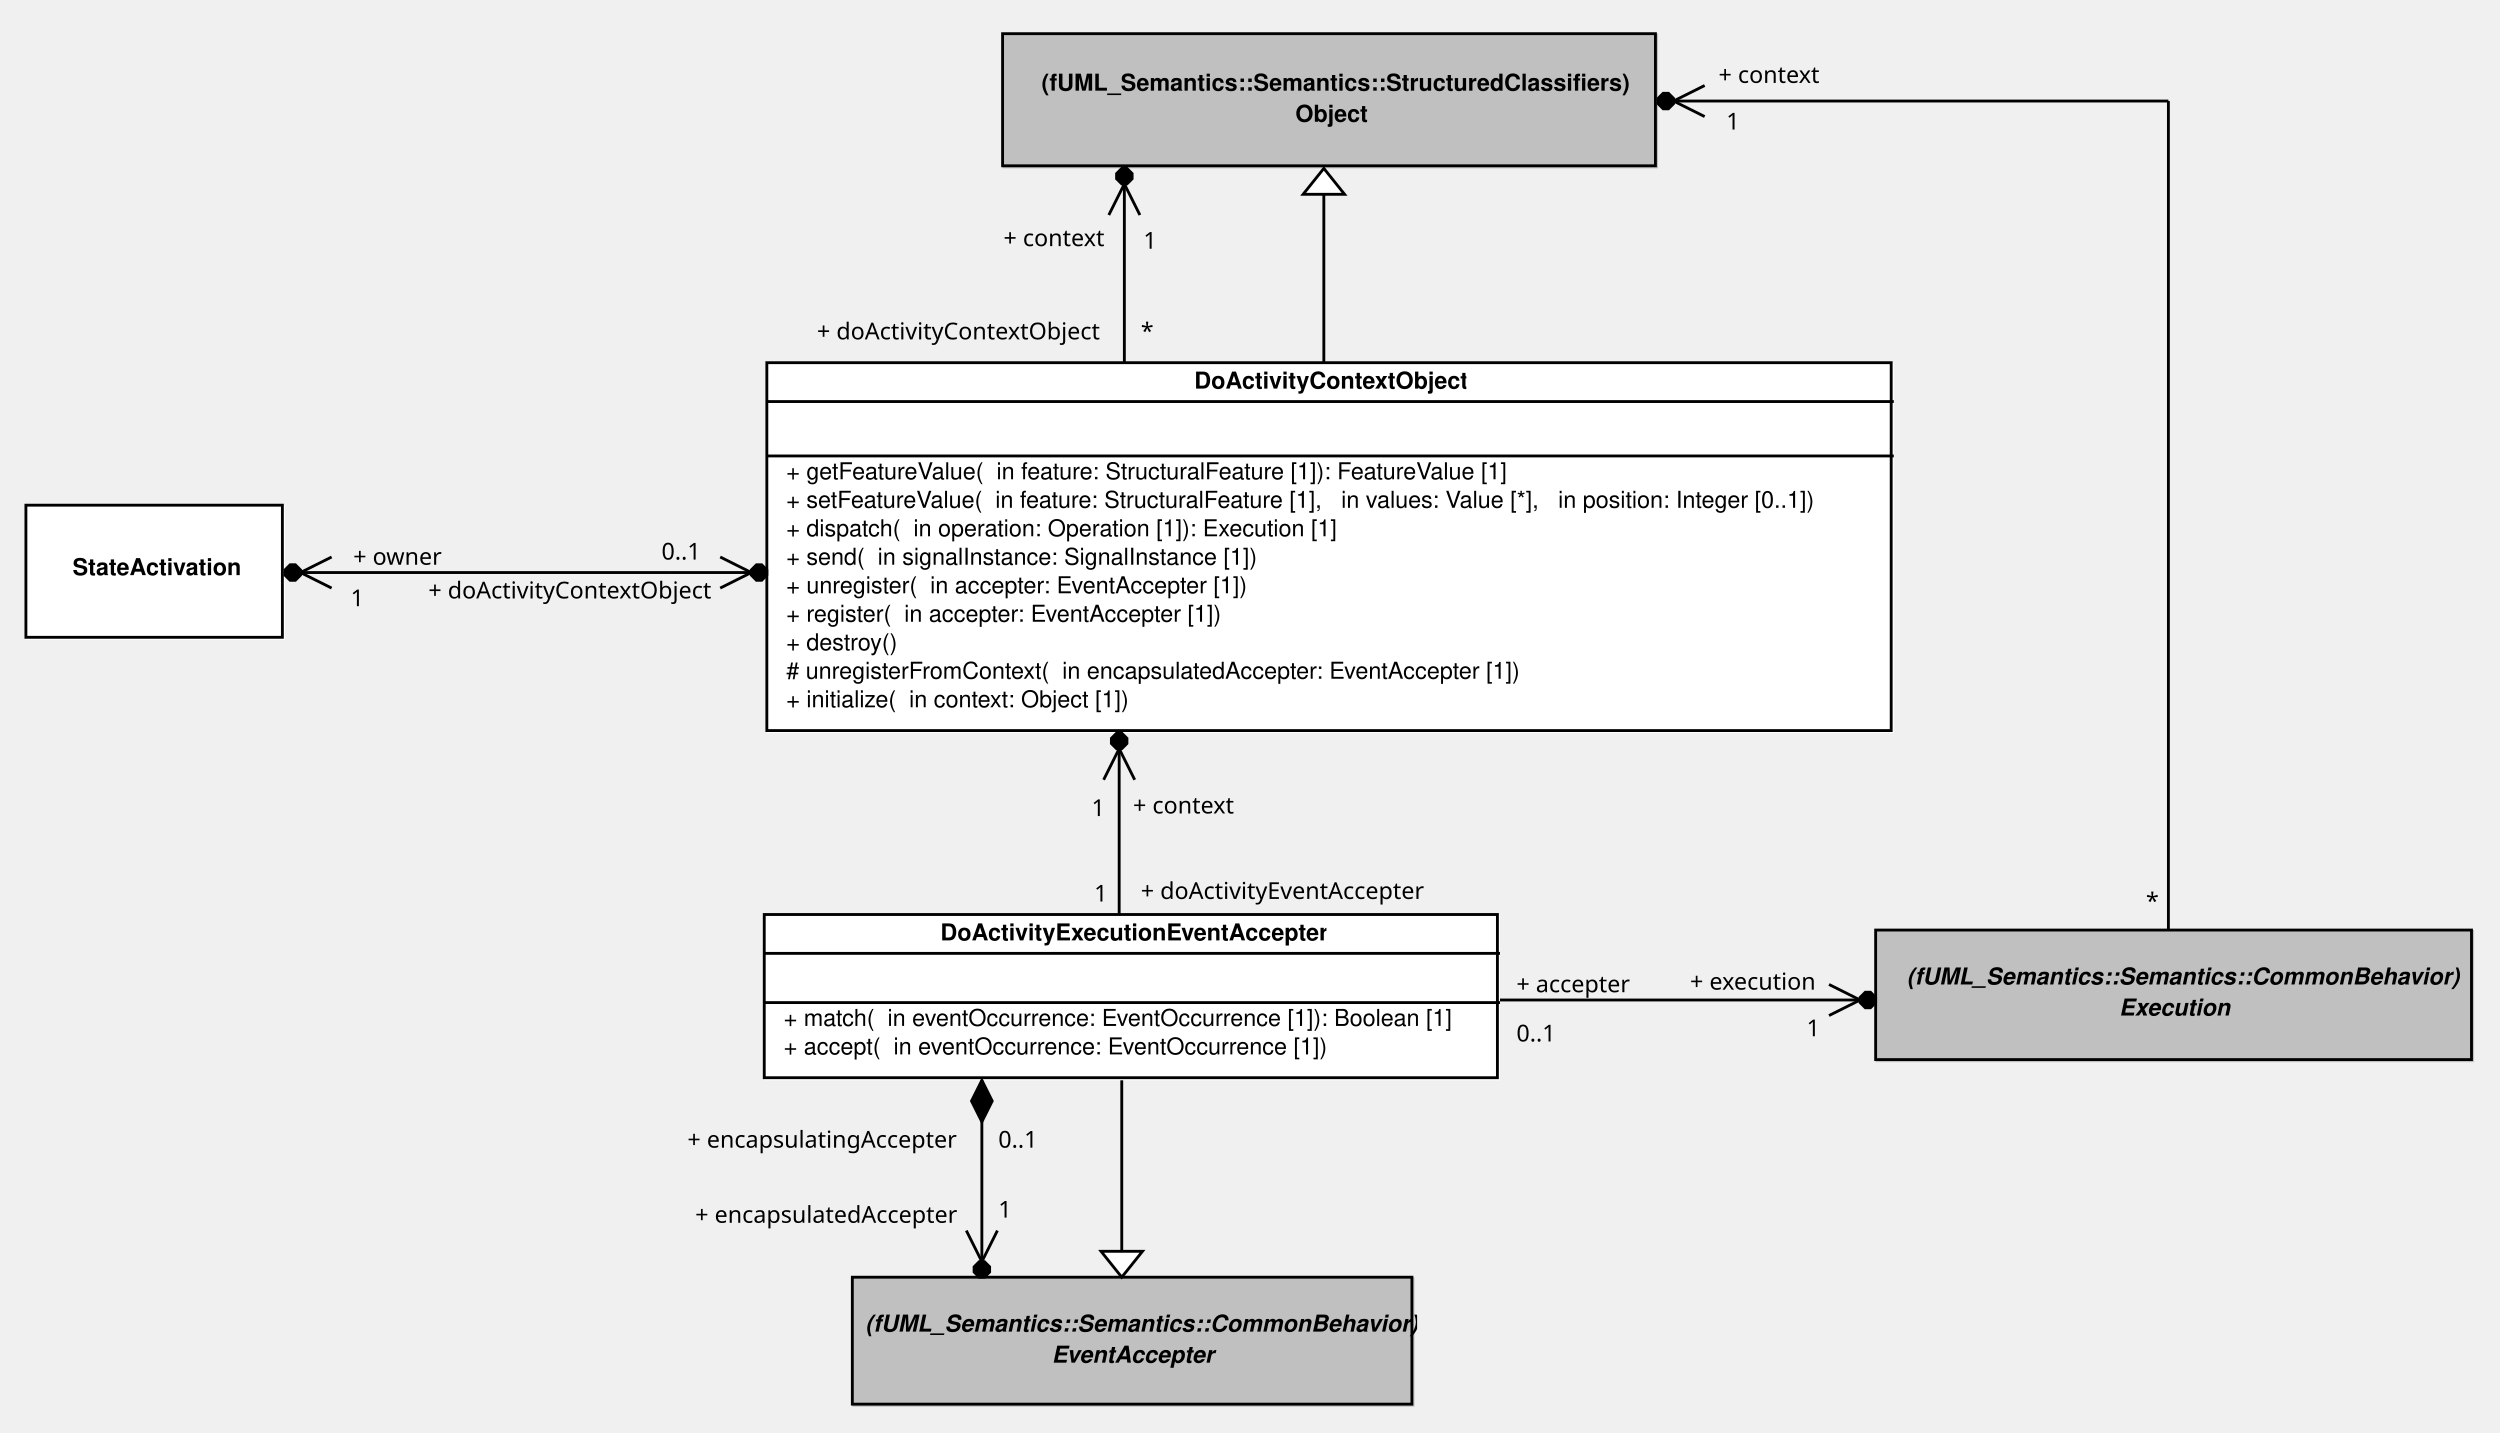
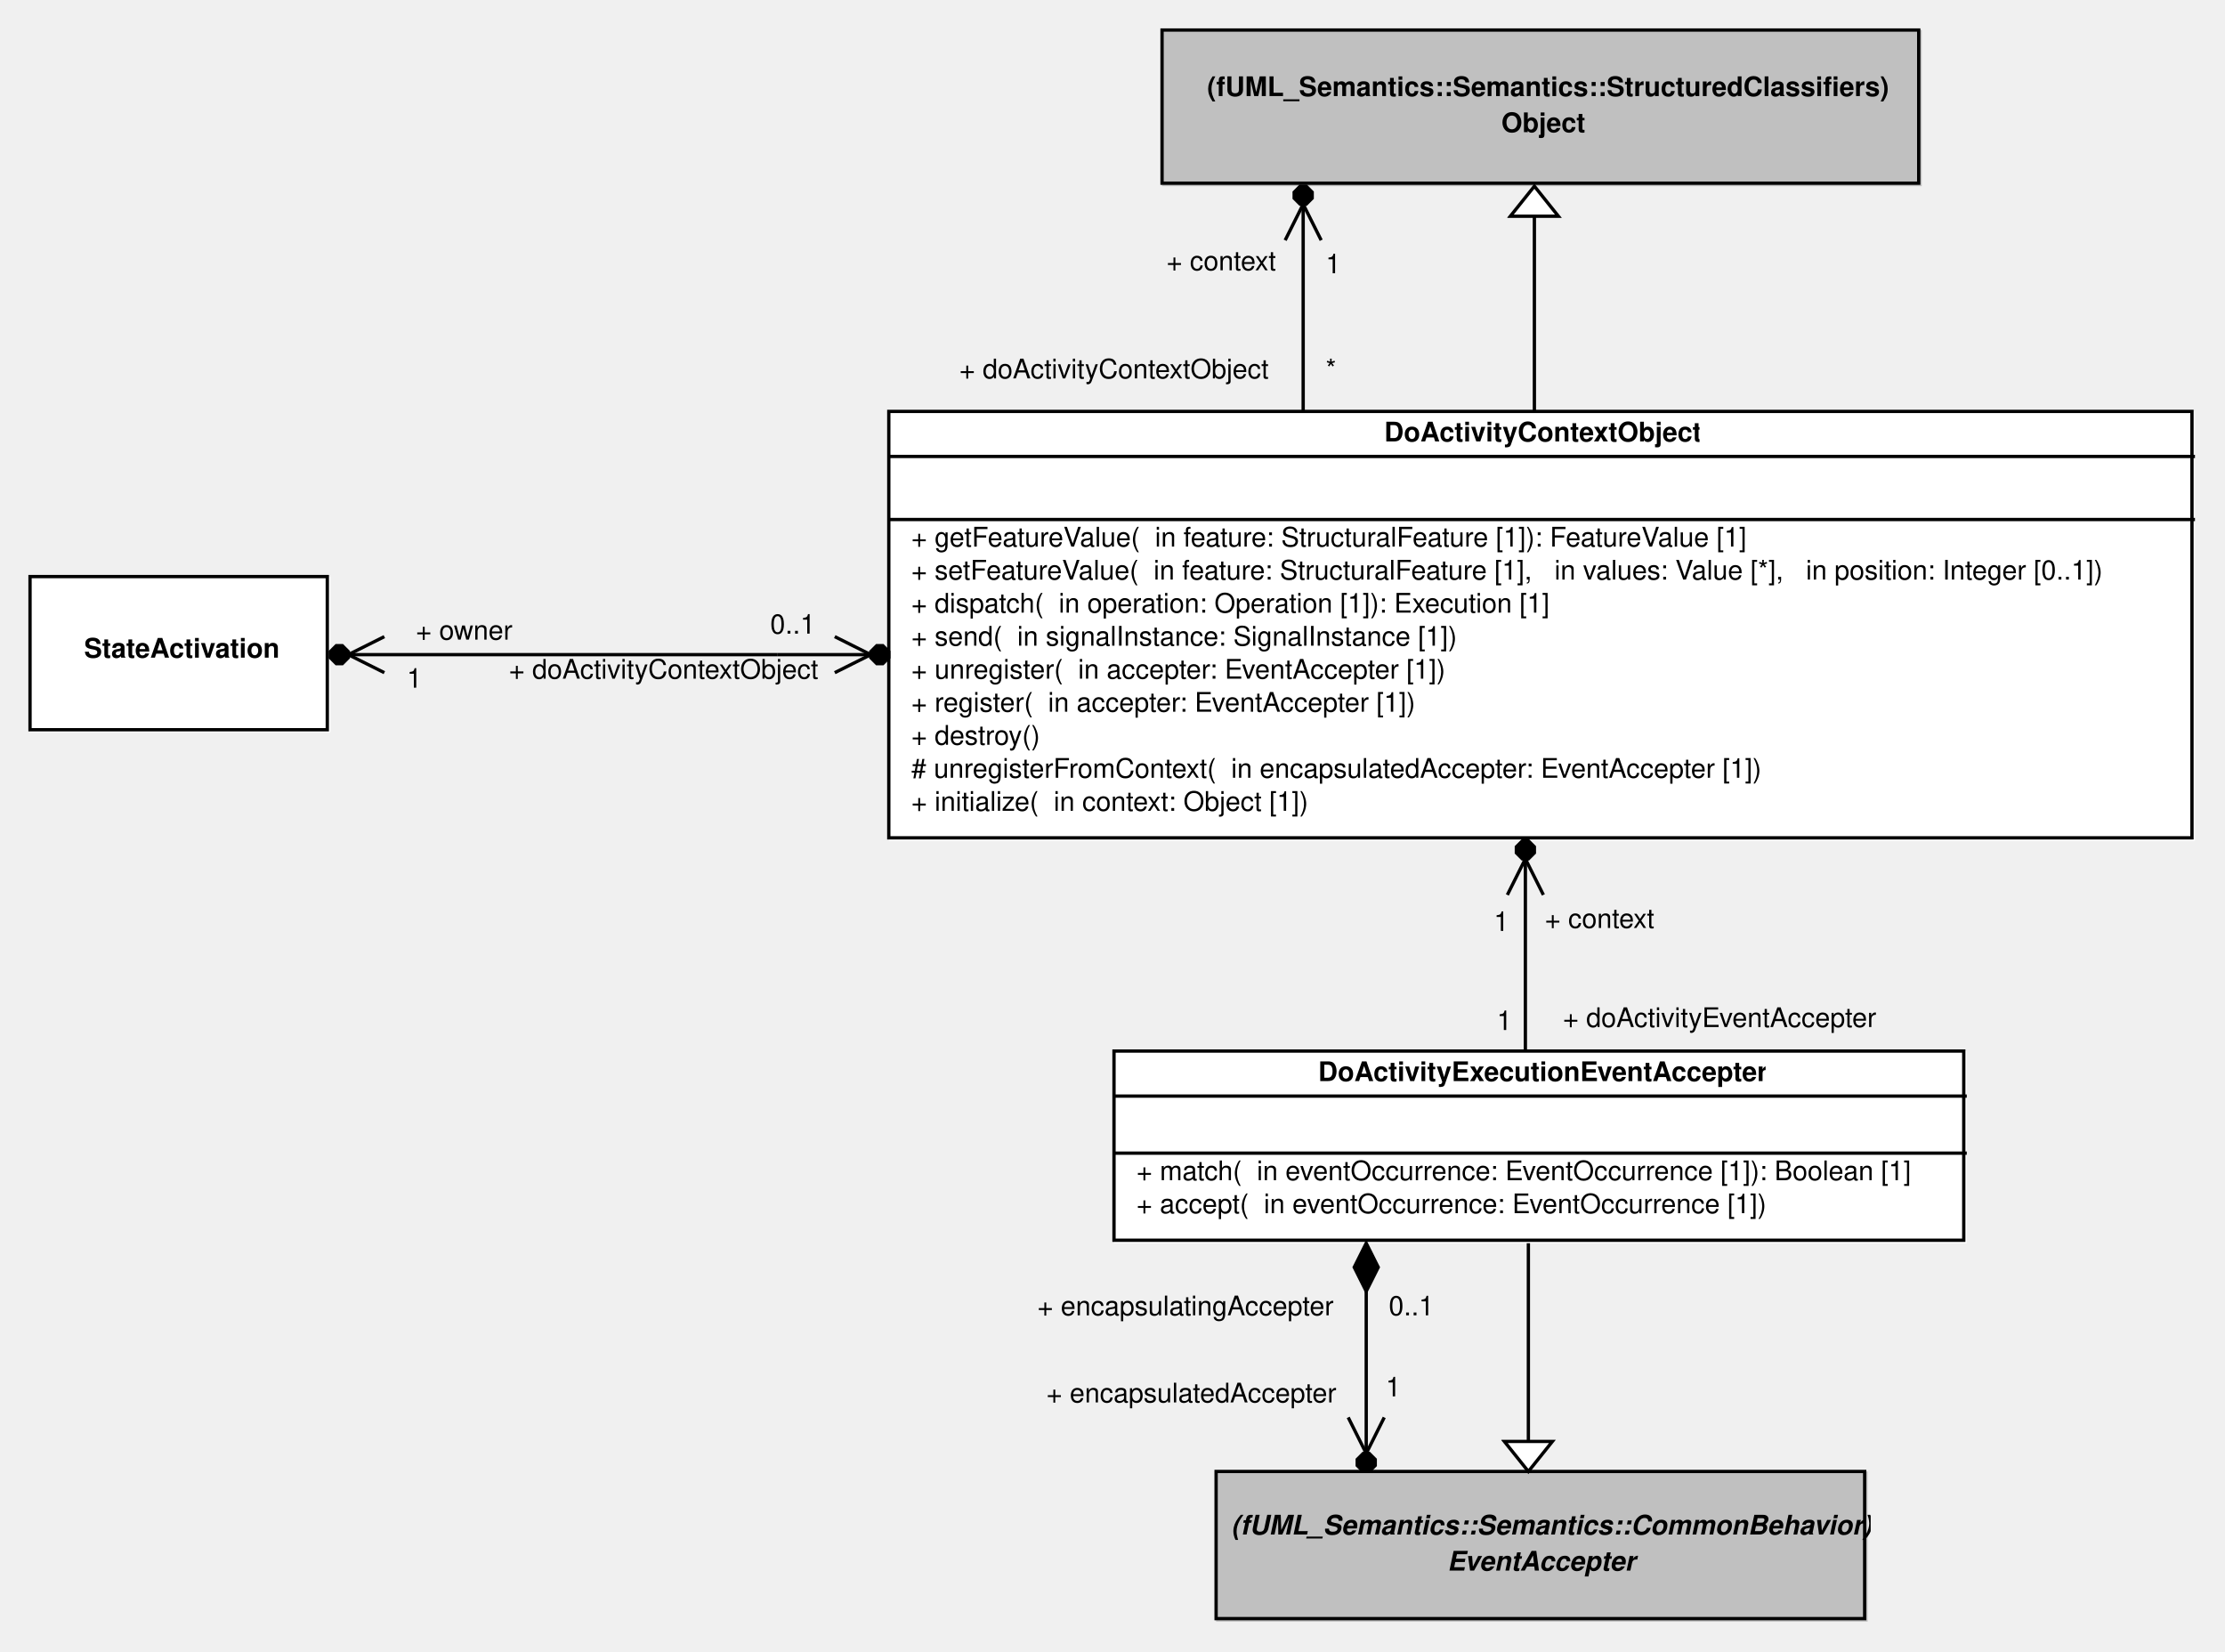
- <svg xmlns="http://www.w3.org/2000/svg" stroke-dasharray="none" shape-rendering="auto" font-family="'Dialog'" width="965" text-rendering="auto" fill-opacity="1" contentScriptType="text/ecmascript" color-interpolation="auto" color-rendering="auto" preserveAspectRatio="xMidYMid meet" font-size="12" viewBox="0 0 965 553" fill="black" stroke="black" image-rendering="auto" stroke-miterlimit="10" zoomAndPan="magnify" version="1.0" stroke-linecap="square" stroke-linejoin="miter" contentStyleType="text/css" font-style="normal" height="553" stroke-width="1" stroke-dashoffset="0" font-weight="normal" stroke-opacity="1">
+ <svg xmlns="http://www.w3.org/2000/svg" stroke-dasharray="none" shape-rendering="auto" font-family="'Dialog'" width="741" text-rendering="auto" fill-opacity="1" contentScriptType="text/ecmascript" color-interpolation="auto" color-rendering="auto" preserveAspectRatio="xMidYMid meet" font-size="12" viewBox="0 0 741 550" fill="black" stroke="black" image-rendering="auto" stroke-miterlimit="10" zoomAndPan="magnify" version="1.0" stroke-linecap="square" stroke-linejoin="miter" contentStyleType="text/css" font-style="normal" height="550" stroke-width="1" stroke-dashoffset="0" font-weight="normal" stroke-opacity="1">
  <defs id="genericDefs" />
  <g>
    <defs id="defs1">
      <clipPath clipPathUnits="userSpaceOnUse" id="clipPath1">
-         <path d="M9 194 L111 194 L111 248 L9 248 L9 194 Z" />
+         <path d="M9 191 L111 191 L111 245 L9 245 L9 191 Z" />
      </clipPath>
      <clipPath clipPathUnits="userSpaceOnUse" id="clipPath2">
-         <path d="M27 214 L94 214 L94 227 L27 227 L27 214 Z" />
+         <path d="M27 211 L94 211 L94 224 L27 224 L27 211 Z" />
      </clipPath>
      <clipPath clipPathUnits="userSpaceOnUse" id="clipPath3">
-         <path d="M295 139 L732 139 L732 284 L295 284 L295 139 Z" />
+         <path d="M295 136 L732 136 L732 281 L295 281 L295 136 Z" />
      </clipPath>
      <clipPath clipPathUnits="userSpaceOnUse" id="clipPath4">
-         <path d="M460 142 L566 142 L566 155 L460 155 L460 142 Z" />
+         <path d="M460 139 L566 139 L566 152 L460 152 L460 139 Z" />
      </clipPath>
      <clipPath clipPathUnits="userSpaceOnUse" id="clipPath5">
-         <path d="M295 154 L732 154 L732 176 L295 176 L295 154 Z" />
+         <path d="M295 151 L732 151 L732 173 L295 173 L295 151 Z" />
      </clipPath>
      <clipPath clipPathUnits="userSpaceOnUse" id="clipPath6">
-         <path d="M300 177 L596 177 L596 190 L300 190 L300 177 Z" />
+         <path d="M300 174 L596 174 L596 187 L300 187 L300 174 Z" />
      </clipPath>
      <clipPath clipPathUnits="userSpaceOnUse" id="clipPath7">
-         <path d="M300 188 L727 188 L727 201 L300 201 L300 188 Z" />
+         <path d="M300 185 L727 185 L727 198 L300 198 L300 185 Z" />
      </clipPath>
      <clipPath clipPathUnits="userSpaceOnUse" id="clipPath8">
-         <path d="M300 199 L529 199 L529 212 L300 212 L300 199 Z" />
+         <path d="M300 196 L529 196 L529 209 L300 209 L300 196 Z" />
      </clipPath>
      <clipPath clipPathUnits="userSpaceOnUse" id="clipPath9">
-         <path d="M300 210 L496 210 L496 223 L300 223 L300 210 Z" />
+         <path d="M300 207 L496 207 L496 220 L300 220 L300 207 Z" />
      </clipPath>
      <clipPath clipPathUnits="userSpaceOnUse" id="clipPath10">
-         <path d="M300 221 L493 221 L493 234 L300 234 L300 221 Z" />
+         <path d="M300 218 L493 218 L493 231 L300 231 L300 218 Z" />
      </clipPath>
      <clipPath clipPathUnits="userSpaceOnUse" id="clipPath11">
-         <path d="M300 232 L483 232 L483 245 L300 245 L300 232 Z" />
+         <path d="M300 229 L483 229 L483 242 L300 242 L300 229 Z" />
      </clipPath>
      <clipPath clipPathUnits="userSpaceOnUse" id="clipPath12">
-         <path d="M300 243 L350 243 L350 256 L300 256 L300 243 Z" />
+         <path d="M300 240 L350 240 L350 253 L300 253 L300 240 Z" />
      </clipPath>
      <clipPath clipPathUnits="userSpaceOnUse" id="clipPath13">
-         <path d="M300 254 L601 254 L601 267 L300 267 L300 254 Z" />
+         <path d="M300 251 L601 251 L601 264 L300 264 L300 251 Z" />
      </clipPath>
      <clipPath clipPathUnits="userSpaceOnUse" id="clipPath14">
-         <path d="M300 265 L446 265 L446 278 L300 278 L300 265 Z" />
+         <path d="M300 262 L446 262 L446 275 L300 275 L300 262 Z" />
      </clipPath>
      <clipPath clipPathUnits="userSpaceOnUse" id="clipPath15">
-         <path d="M295 175 L732 175 L732 283 L295 283 L295 175 Z" />
+         <path d="M295 172 L732 172 L732 280 L295 280 L295 172 Z" />
      </clipPath>
      <clipPath clipPathUnits="userSpaceOnUse" id="clipPath16">
-         <path d="M328 492 L547 492 L547 544 L328 544 L328 492 Z" />
+         <path d="M404 489 L623 489 L623 541 L404 541 L404 489 Z" />
      </clipPath>
      <clipPath clipPathUnits="userSpaceOnUse" id="clipPath17">
-         <path d="M329 506 L547 506 L547 519 L329 519 L329 506 Z" />
+         <path d="M405 503 L623 503 L623 516 L405 516 L405 503 Z" />
      </clipPath>
      <clipPath clipPathUnits="userSpaceOnUse" id="clipPath18">
-         <path d="M405 518 L471 518 L471 531 L405 531 L405 518 Z" />
+         <path d="M481 515 L547 515 L547 528 L481 528 L481 515 Z" />
      </clipPath>
      <clipPath clipPathUnits="userSpaceOnUse" id="clipPath19">
-         <path d="M294 352 L580 352 L580 418 L294 418 L294 352 Z" />
+         <path d="M370 349 L656 349 L656 415 L370 415 L370 349 Z" />
      </clipPath>
      <clipPath clipPathUnits="userSpaceOnUse" id="clipPath20">
-         <path d="M362 355 L512 355 L512 368 L362 368 L362 355 Z" />
+         <path d="M438 352 L588 352 L588 365 L438 365 L438 352 Z" />
      </clipPath>
      <clipPath clipPathUnits="userSpaceOnUse" id="clipPath21">
-         <path d="M294 367 L580 367 L580 387 L294 387 L294 367 Z" />
+         <path d="M370 364 L656 364 L656 384 L370 384 L370 364 Z" />
      </clipPath>
      <clipPath clipPathUnits="userSpaceOnUse" id="clipPath22">
-         <path d="M299 388 L575 388 L575 401 L299 401 L299 388 Z" />
+         <path d="M375 385 L651 385 L651 398 L375 398 L375 385 Z" />
      </clipPath>
      <clipPath clipPathUnits="userSpaceOnUse" id="clipPath23">
-         <path d="M299 399 L525 399 L525 412 L299 412 L299 399 Z" />
+         <path d="M375 396 L601 396 L601 409 L375 409 L375 396 Z" />
      </clipPath>
      <clipPath clipPathUnits="userSpaceOnUse" id="clipPath24">
-         <path d="M294 386 L580 386 L580 417 L294 417 L294 386 Z" />
+         <path d="M370 383 L656 383 L656 414 L370 414 L370 383 Z" />
      </clipPath>
      <clipPath clipPathUnits="userSpaceOnUse" id="clipPath25">
-         <path d="M386 12 L641 12 L641 66 L386 66 L386 12 Z" />
+         <path d="M386 9 L641 9 L641 63 L386 63 L386 9 Z" />
      </clipPath>
      <clipPath clipPathUnits="userSpaceOnUse" id="clipPath26">
-         <path d="M387 27 L641 27 L641 40 L387 40 L387 27 Z" />
+         <path d="M387 24 L641 24 L641 37 L387 37 L387 24 Z" />
      </clipPath>
      <clipPath clipPathUnits="userSpaceOnUse" id="clipPath27">
-         <path d="M499 39 L529 39 L529 52 L499 52 L499 39 Z" />
+         <path d="M499 36 L529 36 L529 49 L499 49 L499 36 Z" />
      </clipPath>
      <clipPath clipPathUnits="userSpaceOnUse" id="clipPath28">
-         <path d="M723 358 L956 358 L956 411 L723 411 L723 358 Z" />
+         <path d="M-1 -1 L742 -1 L742 551 L-1 551 L-1 -1 Z" />
      </clipPath>
      <clipPath clipPathUnits="userSpaceOnUse" id="clipPath29">
-         <path d="M724 372 L956 372 L956 385 L724 385 L724 372 Z" />
+         <path d="M345 459 L450 459 L450 472 L345 472 L345 459 Z" />
      </clipPath>
      <clipPath clipPathUnits="userSpaceOnUse" id="clipPath30">
-         <path d="M817 384 L863 384 L863 397 L817 397 L817 384 Z" />
+         <path d="M342 430 L449 430 L449 443 L342 443 L342 430 Z" />
      </clipPath>
      <clipPath clipPathUnits="userSpaceOnUse" id="clipPath31">
-         <path d="M-1 -1 L966 -1 L966 554 L-1 554 L-1 -1 Z" />
+         <path d="M458 457 L468 457 L468 470 L458 470 L458 457 Z" />
      </clipPath>
      <clipPath clipPathUnits="userSpaceOnUse" id="clipPath32">
-         <path d="M265 462 L377 462 L377 475 L265 475 L265 462 Z" />
+         <path d="M459 430 L480 430 L480 443 L459 443 L459 430 Z" />
      </clipPath>
      <clipPath clipPathUnits="userSpaceOnUse" id="clipPath33">
-         <path d="M262 433 L377 433 L377 446 L262 446 L262 433 Z" />
+         <path d="M448 471 L463 471 L463 492 L448 492 L448 471 Z" />
      </clipPath>
      <clipPath clipPathUnits="userSpaceOnUse" id="clipPath34">
-         <path d="M382 460 L393 460 L393 473 L382 473 L382 460 Z" />
+         <path d="M450 413 L461 413 L461 432 L450 432 L450 413 Z" />
      </clipPath>
      <clipPath clipPathUnits="userSpaceOnUse" id="clipPath35">
-         <path d="M382 433 L405 433 L405 446 L382 446 L382 433 Z" />
+         <path d="M385 82 L429 82 L429 95 L385 95 L385 82 Z" />
      </clipPath>
      <clipPath clipPathUnits="userSpaceOnUse" id="clipPath36">
-         <path d="M372 474 L387 474 L387 495 L372 495 L372 474 Z" />
+         <path d="M316 118 L429 118 L429 131 L316 131 L316 118 Z" />
      </clipPath>
      <clipPath clipPathUnits="userSpaceOnUse" id="clipPath37">
-         <path d="M374 416 L385 416 L385 435 L374 435 L374 416 Z" />
+         <path d="M438 83 L448 83 L448 96 L438 96 L438 83 Z" />
      </clipPath>
      <clipPath clipPathUnits="userSpaceOnUse" id="clipPath38">
-         <path d="M384 85 L431 85 L431 98 L384 98 L384 85 Z" />
+         <path d="M438 118 L447 118 L447 131 L438 131 L438 118 Z" />
      </clipPath>
      <clipPath clipPathUnits="userSpaceOnUse" id="clipPath39">
-         <path d="M312 121 L433 121 L433 134 L312 134 L312 121 Z" />
+         <path d="M427 61 L442 61 L442 82 L427 82 L427 61 Z" />
      </clipPath>
      <clipPath clipPathUnits="userSpaceOnUse" id="clipPath40">
-         <path d="M438 86 L449 86 L449 99 L438 99 L438 86 Z" />
+         <path d="M511 301 L555 301 L555 314 L511 314 L511 301 Z" />
      </clipPath>
      <clipPath clipPathUnits="userSpaceOnUse" id="clipPath41">
-         <path d="M437 121 L447 121 L447 134 L437 134 L437 121 Z" />
+         <path d="M517 334 L632 334 L632 347 L517 347 L517 334 Z" />
      </clipPath>
      <clipPath clipPathUnits="userSpaceOnUse" id="clipPath42">
-         <path d="M427 64 L442 64 L442 85 L427 85 L427 64 Z" />
+         <path d="M494 302 L504 302 L504 315 L494 315 L494 302 Z" />
      </clipPath>
      <clipPath clipPathUnits="userSpaceOnUse" id="clipPath43">
-         <path d="M434 304 L481 304 L481 317 L434 317 L434 304 Z" />
+         <path d="M495 335 L505 335 L505 348 L495 348 L495 335 Z" />
      </clipPath>
      <clipPath clipPathUnits="userSpaceOnUse" id="clipPath44">
-         <path d="M437 337 L559 337 L559 350 L437 350 L437 337 Z" />
+         <path d="M501 279 L516 279 L516 300 L501 300 L501 279 Z" />
      </clipPath>
      <clipPath clipPathUnits="userSpaceOnUse" id="clipPath45">
-         <path d="M418 305 L429 305 L429 318 L418 318 L418 305 Z" />
+         <path d="M135 205 L172 205 L172 218 L135 218 L135 205 Z" />
      </clipPath>
      <clipPath clipPathUnits="userSpaceOnUse" id="clipPath46">
-         <path d="M419 338 L430 338 L430 351 L419 351 L419 338 Z" />
+         <path d="M166 218 L279 218 L279 231 L166 231 L166 218 Z" />
      </clipPath>
      <clipPath clipPathUnits="userSpaceOnUse" id="clipPath47">
-         <path d="M425 282 L440 282 L440 303 L425 303 L425 282 Z" />
+         <path d="M132 221 L142 221 L142 234 L132 234 L132 221 Z" />
      </clipPath>
      <clipPath clipPathUnits="userSpaceOnUse" id="clipPath48">
-         <path d="M133 208 L174 208 L174 221 L133 221 L133 208 Z" />
+         <path d="M253 203 L274 203 L274 216 L253 216 L253 203 Z" />
      </clipPath>
      <clipPath clipPathUnits="userSpaceOnUse" id="clipPath49">
-         <path d="M162 221 L283 221 L283 234 L162 234 L162 221 Z" />
+         <path d="M109 211 L130 211 L130 226 L109 226 L109 211 Z" />
      </clipPath>
      <clipPath clipPathUnits="userSpaceOnUse" id="clipPath50">
-         <path d="M132 224 L143 224 L143 237 L132 237 L132 224 Z" />
+         <path d="M277 211 L298 211 L298 226 L277 226 L277 211 Z" />
      </clipPath>
      <clipPath clipPathUnits="userSpaceOnUse" id="clipPath51">
-         <path d="M252 206 L275 206 L275 219 L252 219 L252 206 Z" />
+         <path d="M502 61 L521 61 L521 74 L502 74 L502 61 Z" />
      </clipPath>
      <clipPath clipPathUnits="userSpaceOnUse" id="clipPath52">
-         <path d="M109 214 L130 214 L130 229 L109 229 L109 214 Z" />
-       </clipPath>
-       <clipPath clipPathUnits="userSpaceOnUse" id="clipPath53">
-         <path d="M277 214 L298 214 L298 229 L277 229 L277 214 Z" />
-       </clipPath>
-       <clipPath clipPathUnits="userSpaceOnUse" id="clipPath54">
-         <path d="M502 64 L521 64 L521 77 L502 77 L502 64 Z" />
-       </clipPath>
-       <clipPath clipPathUnits="userSpaceOnUse" id="clipPath55">
-         <path d="M649 372 L705 372 L705 385 L649 385 L649 372 Z" />
-       </clipPath>
-       <clipPath clipPathUnits="userSpaceOnUse" id="clipPath56">
-         <path d="M582 373 L635 373 L635 386 L582 386 L582 373 Z" />
-       </clipPath>
-       <clipPath clipPathUnits="userSpaceOnUse" id="clipPath57">
-         <path d="M694 390 L705 390 L705 403 L694 403 L694 390 Z" />
-       </clipPath>
-       <clipPath clipPathUnits="userSpaceOnUse" id="clipPath58">
-         <path d="M582 392 L605 392 L605 405 L582 405 L582 392 Z" />
-       </clipPath>
-       <clipPath clipPathUnits="userSpaceOnUse" id="clipPath59">
-         <path d="M705 379 L726 379 L726 394 L705 394 L705 379 Z" />
-       </clipPath>
-       <clipPath clipPathUnits="userSpaceOnUse" id="clipPath60">
-         <path d="M424 482 L443 482 L443 495 L424 495 L424 482 Z" />
-       </clipPath>
-       <clipPath clipPathUnits="userSpaceOnUse" id="clipPath61">
-         <path d="M660 22 L707 22 L707 35 L660 35 L660 22 Z" />
-       </clipPath>
-       <clipPath clipPathUnits="userSpaceOnUse" id="clipPath62">
-         <path d="M663 40 L674 40 L674 53 L663 53 L663 40 Z" />
-       </clipPath>
-       <clipPath clipPathUnits="userSpaceOnUse" id="clipPath63">
-         <path d="M825 341 L835 341 L835 354 L825 354 L825 341 Z" />
-       </clipPath>
-       <clipPath clipPathUnits="userSpaceOnUse" id="clipPath64">
-         <path d="M639 32 L660 32 L660 47 L639 47 L639 32 Z" />
+         <path d="M500 479 L519 479 L519 492 L500 492 L500 479 Z" />
      </clipPath>
    </defs>
    <g font-size="11" fill="white" stroke-linejoin="round" stroke="white" stroke-width="0" stroke-miterlimit="0">
-       <rect x="10" y="195" clip-path="url(#clipPath1)" width="100" rx="0" ry="0" height="52" stroke="none" />
+       <rect x="10" y="192" clip-path="url(#clipPath1)" width="100" rx="0" ry="0" height="52" stroke="none" />
    </g>
    <g font-size="9" font-family="'Helvetica'" stroke-linejoin="round" font-weight="bold" stroke-width="0" stroke-miterlimit="0">
-       <text xml:space="preserve" x="28" y="222" clip-path="url(#clipPath2)" stroke="none">StateActivation</text>
+       <text xml:space="preserve" x="28" y="219" clip-path="url(#clipPath2)" stroke="none">StateActivation</text>
    </g>
    <g font-size="11" stroke-width="1.1" stroke-linecap="butt">
-       <rect x="10" y="195" clip-path="url(#clipPath1)" fill="none" width="99" rx="0" ry="0" height="51" />
-       <rect x="296" y="140" clip-path="url(#clipPath3)" fill="white" width="435" rx="0" ry="0" height="143" stroke="none" />
-       <text x="461" font-size="9" y="150" clip-path="url(#clipPath4)" font-family="'Helvetica'" stroke="none" font-weight="bold" xml:space="preserve">DoActivityContextObject</text>
-       <line clip-path="url(#clipPath5)" fill="none" x1="296" x2="731" y1="155" y2="155" />
-       <text x="301" font-size="9" y="185" clip-path="url(#clipPath6)" font-family="'Helvetica'" stroke="none" xml:space="preserve"> + getFeatureValue(  in feature: StructuralFeature [1]): FeatureValue [1]</text>
-       <text x="301" font-size="9" y="196" clip-path="url(#clipPath7)" font-family="'Helvetica'" stroke="none" xml:space="preserve"> + setFeatureValue(  in feature: StructuralFeature [1],   in values: Value [*],   in position: Integer [0..1])</text>
-       <text x="301" font-size="9" y="207" clip-path="url(#clipPath8)" font-family="'Helvetica'" stroke="none" xml:space="preserve"> + dispatch(  in operation: Operation [1]): Execution [1]</text>
-       <text x="301" font-size="9" y="218" clip-path="url(#clipPath9)" font-family="'Helvetica'" stroke="none" xml:space="preserve"> + send(  in signalInstance: SignalInstance [1])</text>
-       <text x="301" font-size="9" y="229" clip-path="url(#clipPath10)" font-family="'Helvetica'" stroke="none" xml:space="preserve"> + unregister(  in accepter: EventAccepter [1])</text>
-       <text x="301" font-size="9" y="240" clip-path="url(#clipPath11)" font-family="'Helvetica'" stroke="none" xml:space="preserve"> + register(  in accepter: EventAccepter [1])</text>
-       <text x="301" font-size="9" y="251" clip-path="url(#clipPath12)" font-family="'Helvetica'" stroke="none" xml:space="preserve"> + destroy()</text>
-       <text x="301" font-size="9" y="262" clip-path="url(#clipPath13)" font-family="'Helvetica'" stroke="none" xml:space="preserve"> # unregisterFromContext(  in encapsulatedAccepter: EventAccepter [1])</text>
-       <text x="301" font-size="9" y="273" clip-path="url(#clipPath14)" font-family="'Helvetica'" stroke="none" xml:space="preserve"> + initialize(  in context: Object [1])</text>
-       <line clip-path="url(#clipPath15)" fill="none" x1="296" x2="731" y1="176" y2="176" />
-       <rect x="296" y="140" clip-path="url(#clipPath3)" fill="none" width="434" rx="0" ry="0" height="142" />
-       <rect x="329" y="493" clip-path="url(#clipPath16)" fill="silver" width="217" rx="0" ry="0" height="50" stroke="none" />
+       <rect x="10" y="192" clip-path="url(#clipPath1)" fill="none" width="99" rx="0" ry="0" height="51" />
+       <rect x="296" y="137" clip-path="url(#clipPath3)" fill="white" width="435" rx="0" ry="0" height="143" stroke="none" />
+       <text x="461" font-size="9" y="147" clip-path="url(#clipPath4)" font-family="'Helvetica'" stroke="none" font-weight="bold" xml:space="preserve">DoActivityContextObject</text>
+       <line clip-path="url(#clipPath5)" fill="none" x1="296" x2="731" y1="152" y2="152" />
+       <text x="301" font-size="9" y="182" clip-path="url(#clipPath6)" font-family="'Helvetica'" stroke="none" xml:space="preserve"> + getFeatureValue(  in feature: StructuralFeature [1]): FeatureValue [1]</text>
+       <text x="301" font-size="9" y="193" clip-path="url(#clipPath7)" font-family="'Helvetica'" stroke="none" xml:space="preserve"> + setFeatureValue(  in feature: StructuralFeature [1],   in values: Value [*],   in position: Integer [0..1])</text>
+       <text x="301" font-size="9" y="204" clip-path="url(#clipPath8)" font-family="'Helvetica'" stroke="none" xml:space="preserve"> + dispatch(  in operation: Operation [1]): Execution [1]</text>
+       <text x="301" font-size="9" y="215" clip-path="url(#clipPath9)" font-family="'Helvetica'" stroke="none" xml:space="preserve"> + send(  in signalInstance: SignalInstance [1])</text>
+       <text x="301" font-size="9" y="226" clip-path="url(#clipPath10)" font-family="'Helvetica'" stroke="none" xml:space="preserve"> + unregister(  in accepter: EventAccepter [1])</text>
+       <text x="301" font-size="9" y="237" clip-path="url(#clipPath11)" font-family="'Helvetica'" stroke="none" xml:space="preserve"> + register(  in accepter: EventAccepter [1])</text>
+       <text x="301" font-size="9" y="248" clip-path="url(#clipPath12)" font-family="'Helvetica'" stroke="none" xml:space="preserve"> + destroy()</text>
+       <text x="301" font-size="9" y="259" clip-path="url(#clipPath13)" font-family="'Helvetica'" stroke="none" xml:space="preserve"> # unregisterFromContext(  in encapsulatedAccepter: EventAccepter [1])</text>
+       <text x="301" font-size="9" y="270" clip-path="url(#clipPath14)" font-family="'Helvetica'" stroke="none" xml:space="preserve"> + initialize(  in context: Object [1])</text>
+       <line clip-path="url(#clipPath15)" fill="none" x1="296" x2="731" y1="173" y2="173" />
+       <rect x="296" y="137" clip-path="url(#clipPath3)" fill="none" width="434" rx="0" ry="0" height="142" />
+       <rect x="405" y="490" clip-path="url(#clipPath16)" fill="silver" width="217" rx="0" ry="0" height="50" stroke="none" />
    </g>
    <g stroke-linecap="butt" font-size="9" font-family="'Helvetica'" font-style="italic" font-weight="bold" stroke-width="1.1">
-       <text xml:space="preserve" x="334" y="514" clip-path="url(#clipPath17)" stroke="none">(fUML_Semantics::Semantics::CommonBehavior)</text>
-       <text xml:space="preserve" x="406" y="526" clip-path="url(#clipPath18)" stroke="none">EventAccepter</text>
+       <text xml:space="preserve" x="410" y="511" clip-path="url(#clipPath17)" stroke="none">(fUML_Semantics::Semantics::CommonBehavior)</text>
+       <text xml:space="preserve" x="482" y="523" clip-path="url(#clipPath18)" stroke="none">EventAccepter</text>
    </g>
    <g font-size="11" stroke-width="1.1" stroke-linecap="butt">
-       <rect x="329" y="493" clip-path="url(#clipPath16)" fill="none" width="216" rx="0" ry="0" height="49" />
-       <rect x="295" y="353" clip-path="url(#clipPath19)" fill="white" width="284" rx="0" ry="0" height="64" stroke="none" />
-       <text x="363" font-size="9" y="363" clip-path="url(#clipPath20)" font-family="'Helvetica'" stroke="none" font-weight="bold" xml:space="preserve">DoActivityExecutionEventAccepter</text>
-       <line clip-path="url(#clipPath21)" fill="none" x1="295" x2="579" y1="368" y2="368" />
-       <text x="300" font-size="9" y="396" clip-path="url(#clipPath22)" font-family="'Helvetica'" stroke="none" xml:space="preserve"> + match(  in eventOccurrence: EventOccurrence [1]): Boolean [1]</text>
-       <text x="300" font-size="9" y="407" clip-path="url(#clipPath23)" font-family="'Helvetica'" stroke="none" xml:space="preserve"> + accept(  in eventOccurrence: EventOccurrence [1])</text>
-       <line clip-path="url(#clipPath24)" fill="none" x1="295" x2="579" y1="387" y2="387" />
-       <rect x="295" y="353" clip-path="url(#clipPath19)" fill="none" width="283" rx="0" ry="0" height="63" />
-       <rect x="387" y="13" clip-path="url(#clipPath25)" fill="silver" width="253" rx="0" ry="0" height="52" stroke="none" />
-       <text x="402" font-size="9" y="35" clip-path="url(#clipPath26)" font-family="'Helvetica'" stroke="none" font-weight="bold" xml:space="preserve">(fUML_Semantics::Semantics::StructuredClassifiers)</text>
-       <text x="500" font-size="9" y="47" clip-path="url(#clipPath27)" font-family="'Helvetica'" stroke="none" font-weight="bold" xml:space="preserve">Object</text>
-       <rect x="387" y="13" clip-path="url(#clipPath25)" fill="none" width="252" rx="0" ry="0" height="51" />
-       <rect x="724" y="359" clip-path="url(#clipPath28)" fill="silver" width="231" rx="0" ry="0" height="51" stroke="none" />
-     </g>
-     <g stroke-linecap="butt" font-size="9" font-family="'Helvetica'" font-style="italic" font-weight="bold" stroke-width="1.1">
-       <text xml:space="preserve" x="736" y="380" clip-path="url(#clipPath29)" stroke="none">(fUML_Semantics::Semantics::CommonBehavior)</text>
-       <text xml:space="preserve" x="818" y="392" clip-path="url(#clipPath30)" stroke="none">Execution</text>
-     </g>
-     <g font-size="11" stroke-width="1.1" stroke-linecap="butt">
-       <rect x="724" y="359" clip-path="url(#clipPath28)" fill="none" width="230" rx="0" ry="0" height="50" />
-       <line clip-path="url(#clipPath31)" fill="none" text-rendering="optimizeLegibility" x1="379" x2="379" y1="493" y2="417" />
-       <text x="266" font-size="9" y="472" clip-path="url(#clipPath32)" text-rendering="optimizeLegibility" stroke="none" xml:space="preserve"> + encapsulatedAccepter</text>
-       <text x="263" font-size="9" y="443" clip-path="url(#clipPath33)" text-rendering="optimizeLegibility" stroke="none" xml:space="preserve"> + encapsulatingAccepter</text>
-       <text x="383" font-size="9" y="470" clip-path="url(#clipPath34)" text-rendering="optimizeLegibility" stroke="none" xml:space="preserve"> 1</text>
-       <text x="383" font-size="9" y="443" clip-path="url(#clipPath35)" text-rendering="optimizeLegibility" stroke="none" xml:space="preserve"> 0..1</text>
-       <polygon text-rendering="optimizeLegibility" clip-path="url(#clipPath36)" points=" 378 493 376 491 376 489 378 487 379 487 373 475 379 487 385 475 379 487 380 487 382 489 382 491 380 493" stroke="none" />
-       <polygon fill="none" text-rendering="optimizeLegibility" clip-path="url(#clipPath36)" points=" 378 493 376 491 376 489 378 487 379 487 373 475 379 487 385 475 379 487 380 487 382 489 382 491 380 493" />
-       <polygon text-rendering="optimizeLegibility" clip-path="url(#clipPath37)" points=" 379 417 383 425 379 433 375 425" stroke="none" />
-       <polygon fill="none" text-rendering="optimizeLegibility" clip-path="url(#clipPath37)" points=" 379 417 383 425 379 433 375 425" />
-       <line clip-path="url(#clipPath31)" fill="none" text-rendering="optimizeLegibility" x1="434" x2="434" y1="65" y2="140" />
-       <text x="385" font-size="9" y="95" clip-path="url(#clipPath38)" text-rendering="optimizeLegibility" stroke="none" xml:space="preserve"> + context</text>
-       <text x="313" font-size="9" y="131" clip-path="url(#clipPath39)" text-rendering="optimizeLegibility" stroke="none" xml:space="preserve"> + doActivityContextObject</text>
-       <text x="439" font-size="9" y="96" clip-path="url(#clipPath40)" text-rendering="optimizeLegibility" stroke="none" xml:space="preserve"> 1</text>
-       <text x="438" font-size="9" y="131" clip-path="url(#clipPath41)" text-rendering="optimizeLegibility" stroke="none" xml:space="preserve"> *</text>
-       <polygon text-rendering="optimizeLegibility" clip-path="url(#clipPath42)" points=" 435 65 437 67 437 69 435 71 434 71 440 83 434 71 428 83 434 71 433 71 431 69 431 67 433 65" stroke="none" />
-       <polygon fill="none" text-rendering="optimizeLegibility" clip-path="url(#clipPath42)" points=" 435 65 437 67 437 69 435 71 434 71 440 83 434 71 428 83 434 71 433 71 431 69 431 67 433 65" />
-       <line clip-path="url(#clipPath31)" fill="none" text-rendering="optimizeLegibility" x1="432" x2="432" y1="283" y2="353" />
-       <text x="435" font-size="9" y="314" clip-path="url(#clipPath43)" text-rendering="optimizeLegibility" stroke="none" xml:space="preserve"> + context</text>
-       <text x="438" font-size="9" y="347" clip-path="url(#clipPath44)" text-rendering="optimizeLegibility" stroke="none" xml:space="preserve"> + doActivityEventAccepter</text>
-       <text x="419" font-size="9" y="315" clip-path="url(#clipPath45)" text-rendering="optimizeLegibility" stroke="none" xml:space="preserve"> 1</text>
-       <text x="420" font-size="9" y="348" clip-path="url(#clipPath46)" text-rendering="optimizeLegibility" stroke="none" xml:space="preserve"> 1</text>
-       <polygon text-rendering="optimizeLegibility" clip-path="url(#clipPath47)" points=" 433 283 435 285 435 287 433 289 432 289 438 301 432 289 426 301 432 289 431 289 429 287 429 285 431 283" stroke="none" />
-       <polygon fill="none" text-rendering="optimizeLegibility" clip-path="url(#clipPath47)" points=" 433 283 435 285 435 287 433 289 432 289 438 301 432 289 426 301 432 289 431 289 429 287 429 285 431 283" />
-       <line clip-path="url(#clipPath31)" fill="none" text-rendering="optimizeLegibility" x1="110" x2="259" y1="221" y2="221" />
-       <line clip-path="url(#clipPath31)" fill="none" text-rendering="optimizeLegibility" x1="259" x2="296" y1="221" y2="221" />
-       <text x="134" font-size="9" y="218" clip-path="url(#clipPath48)" text-rendering="optimizeLegibility" stroke="none" xml:space="preserve"> + owner</text>
-       <text x="163" font-size="9" y="231" clip-path="url(#clipPath49)" text-rendering="optimizeLegibility" stroke="none" xml:space="preserve"> + doActivityContextObject</text>
-       <text x="133" font-size="9" y="234" clip-path="url(#clipPath50)" text-rendering="optimizeLegibility" stroke="none" xml:space="preserve"> 1</text>
-       <text x="253" font-size="9" y="216" clip-path="url(#clipPath51)" text-rendering="optimizeLegibility" stroke="none" xml:space="preserve"> 0..1</text>
-       <polygon text-rendering="optimizeLegibility" clip-path="url(#clipPath52)" points=" 110 220 112 218 114 218 116 220 116 221 128 215 116 221 128 227 116 221 116 222 114 224 112 224 110 222" stroke="none" />
-       <polygon fill="none" text-rendering="optimizeLegibility" clip-path="url(#clipPath52)" points=" 110 220 112 218 114 218 116 220 116 221 128 215 116 221 128 227 116 221 116 222 114 224 112 224 110 222" />
-       <polygon text-rendering="optimizeLegibility" clip-path="url(#clipPath53)" points=" 296 222 294 224 292 224 290 222 290 221 278 227 290 221 278 215 290 221 290 220 292 218 294 218 296 220" stroke="none" />
-       <polygon fill="none" text-rendering="optimizeLegibility" clip-path="url(#clipPath53)" points=" 296 222 294 224 292 224 290 222 290 221 278 227 290 221 278 215 290 221 290 220 292 218 294 218 296 220" />
-       <line clip-path="url(#clipPath31)" fill="none" text-rendering="optimizeLegibility" x1="511" x2="511" y1="140" y2="65" />
-     </g>
-     <g stroke-linecap="butt" font-size="9" fill="white" text-rendering="optimizeLegibility" stroke="white" stroke-width="1.1">
-       <polygon clip-path="url(#clipPath54)" points=" 511 65 519 75 503 75" stroke="none" />
-       <polygon fill="none" clip-path="url(#clipPath54)" points=" 511 65 519 75 503 75" stroke="black" />
-       <line clip-path="url(#clipPath31)" fill="none" x1="724" x2="579" y1="386" y2="386" stroke="black" />
-       <text x="650" y="382" clip-path="url(#clipPath55)" fill="black" stroke="none" xml:space="preserve"> + execution</text>
-       <text x="583" y="383" clip-path="url(#clipPath56)" fill="black" stroke="none" xml:space="preserve"> + accepter</text>
-       <text x="695" y="400" clip-path="url(#clipPath57)" fill="black" stroke="none" xml:space="preserve"> 1</text>
-       <text x="583" y="402" clip-path="url(#clipPath58)" fill="black" stroke="none" xml:space="preserve"> 0..1</text>
-       <polygon fill="black" clip-path="url(#clipPath59)" points=" 724 387 722 389 720 389 718 387 718 386 706 392 718 386 706 380 718 386 718 385 720 383 722 383 724 385" stroke="none" />
-       <polygon fill="none" clip-path="url(#clipPath59)" points=" 724 387 722 389 720 389 718 387 718 386 706 392 718 386 706 380 718 386 718 385 720 383 722 383 724 385" stroke="black" />
-       <line clip-path="url(#clipPath31)" fill="none" x1="433" x2="433" y1="417" y2="493" stroke="black" />
-       <polygon clip-path="url(#clipPath60)" points=" 433 493 425 483 441 483" stroke="none" />
-       <polygon fill="none" clip-path="url(#clipPath60)" points=" 433 493 425 483 441 483" stroke="black" />
-       <line clip-path="url(#clipPath31)" fill="none" x1="640" x2="837" y1="39" y2="39" stroke="black" />
-       <line clip-path="url(#clipPath31)" fill="none" x1="837" x2="837" y1="39" y2="359" stroke="black" />
-       <text x="661" y="32" clip-path="url(#clipPath61)" fill="black" stroke="none" xml:space="preserve"> + context</text>
-       <text x="664" y="50" clip-path="url(#clipPath62)" fill="black" stroke="none" xml:space="preserve"> 1</text>
-       <text x="826" y="351" clip-path="url(#clipPath63)" fill="black" stroke="none" xml:space="preserve"> *</text>
-       <polygon fill="black" clip-path="url(#clipPath64)" points=" 640 38 642 36 644 36 646 38 646 39 658 33 646 39 658 45 646 39 646 40 644 42 642 42 640 40" stroke="none" />
-       <polygon fill="none" clip-path="url(#clipPath64)" points=" 640 38 642 36 644 36 646 38 646 39 658 33 646 39 658 45 646 39 646 40 644 42 642 42 640 40" stroke="black" />
+       <rect x="405" y="490" clip-path="url(#clipPath16)" fill="none" width="216" rx="0" ry="0" height="49" />
+       <rect x="371" y="350" clip-path="url(#clipPath19)" fill="white" width="284" rx="0" ry="0" height="64" stroke="none" />
+       <text x="439" font-size="9" y="360" clip-path="url(#clipPath20)" font-family="'Helvetica'" stroke="none" font-weight="bold" xml:space="preserve">DoActivityExecutionEventAccepter</text>
+       <line clip-path="url(#clipPath21)" fill="none" x1="371" x2="655" y1="365" y2="365" />
+       <text x="376" font-size="9" y="393" clip-path="url(#clipPath22)" font-family="'Helvetica'" stroke="none" xml:space="preserve"> + match(  in eventOccurrence: EventOccurrence [1]): Boolean [1]</text>
+       <text x="376" font-size="9" y="404" clip-path="url(#clipPath23)" font-family="'Helvetica'" stroke="none" xml:space="preserve"> + accept(  in eventOccurrence: EventOccurrence [1])</text>
+       <line clip-path="url(#clipPath24)" fill="none" x1="371" x2="655" y1="384" y2="384" />
+       <rect x="371" y="350" clip-path="url(#clipPath19)" fill="none" width="283" rx="0" ry="0" height="63" />
+       <rect x="387" y="10" clip-path="url(#clipPath25)" fill="silver" width="253" rx="0" ry="0" height="52" stroke="none" />
+       <text x="402" font-size="9" y="32" clip-path="url(#clipPath26)" font-family="'Helvetica'" stroke="none" font-weight="bold" xml:space="preserve">(fUML_Semantics::Semantics::StructuredClassifiers)</text>
+       <text x="500" font-size="9" y="44" clip-path="url(#clipPath27)" font-family="'Helvetica'" stroke="none" font-weight="bold" xml:space="preserve">Object</text>
+       <rect x="387" y="10" clip-path="url(#clipPath25)" fill="none" width="252" rx="0" ry="0" height="51" />
+       <line clip-path="url(#clipPath28)" fill="none" text-rendering="optimizeLegibility" x1="455" x2="455" y1="490" y2="414" />
+       <text x="346" font-size="9" y="467" clip-path="url(#clipPath29)" text-rendering="optimizeLegibility" font-family="'Helvetica'" stroke="none" xml:space="preserve"> + encapsulatedAccepter</text>
+       <text x="343" font-size="9" y="438" clip-path="url(#clipPath30)" text-rendering="optimizeLegibility" font-family="'Helvetica'" stroke="none" xml:space="preserve"> + encapsulatingAccepter</text>
+       <text x="459" font-size="9" y="465" clip-path="url(#clipPath31)" text-rendering="optimizeLegibility" font-family="'Helvetica'" stroke="none" xml:space="preserve"> 1</text>
+       <text x="460" font-size="9" y="438" clip-path="url(#clipPath32)" text-rendering="optimizeLegibility" font-family="'Helvetica'" stroke="none" xml:space="preserve"> 0..1</text>
+       <polygon text-rendering="optimizeLegibility" clip-path="url(#clipPath33)" points=" 454 490 452 488 452 486 454 484 455 484 449 472 455 484 461 472 455 484 456 484 458 486 458 488 456 490" stroke="none" />
+       <polygon fill="none" text-rendering="optimizeLegibility" clip-path="url(#clipPath33)" points=" 454 490 452 488 452 486 454 484 455 484 449 472 455 484 461 472 455 484 456 484 458 486 458 488 456 490" />
+       <polygon text-rendering="optimizeLegibility" clip-path="url(#clipPath34)" points=" 455 414 459 422 455 430 451 422" stroke="none" />
+       <polygon fill="none" text-rendering="optimizeLegibility" clip-path="url(#clipPath34)" points=" 455 414 459 422 455 430 451 422" />
+       <line clip-path="url(#clipPath28)" fill="none" text-rendering="optimizeLegibility" x1="434" x2="434" y1="62" y2="137" />
+       <text x="386" font-size="9" y="90" clip-path="url(#clipPath35)" text-rendering="optimizeLegibility" font-family="'Helvetica'" stroke="none" xml:space="preserve"> + context</text>
+       <text x="317" font-size="9" y="126" clip-path="url(#clipPath36)" text-rendering="optimizeLegibility" font-family="'Helvetica'" stroke="none" xml:space="preserve"> + doActivityContextObject</text>
+       <text x="439" font-size="9" y="91" clip-path="url(#clipPath37)" text-rendering="optimizeLegibility" font-family="'Helvetica'" stroke="none" xml:space="preserve"> 1</text>
+       <text x="439" font-size="9" y="126" clip-path="url(#clipPath38)" text-rendering="optimizeLegibility" font-family="'Helvetica'" stroke="none" xml:space="preserve"> *</text>
+       <polygon text-rendering="optimizeLegibility" clip-path="url(#clipPath39)" points=" 435 62 437 64 437 66 435 68 434 68 440 80 434 68 428 80 434 68 433 68 431 66 431 64 433 62" stroke="none" />
+       <polygon fill="none" text-rendering="optimizeLegibility" clip-path="url(#clipPath39)" points=" 435 62 437 64 437 66 435 68 434 68 440 80 434 68 428 80 434 68 433 68 431 66 431 64 433 62" />
+       <line clip-path="url(#clipPath28)" fill="none" text-rendering="optimizeLegibility" x1="508" x2="508" y1="280" y2="350" />
+       <text x="512" font-size="9" y="309" clip-path="url(#clipPath40)" text-rendering="optimizeLegibility" font-family="'Helvetica'" stroke="none" xml:space="preserve"> + context</text>
+       <text x="518" font-size="9" y="342" clip-path="url(#clipPath41)" text-rendering="optimizeLegibility" font-family="'Helvetica'" stroke="none" xml:space="preserve"> + doActivityEventAccepter</text>
+       <text x="495" font-size="9" y="310" clip-path="url(#clipPath42)" text-rendering="optimizeLegibility" font-family="'Helvetica'" stroke="none" xml:space="preserve"> 1</text>
+       <text x="496" font-size="9" y="343" clip-path="url(#clipPath43)" text-rendering="optimizeLegibility" font-family="'Helvetica'" stroke="none" xml:space="preserve"> 1</text>
+       <polygon text-rendering="optimizeLegibility" clip-path="url(#clipPath44)" points=" 509 280 511 282 511 284 509 286 508 286 514 298 508 286 502 298 508 286 507 286 505 284 505 282 507 280" stroke="none" />
+       <polygon fill="none" text-rendering="optimizeLegibility" clip-path="url(#clipPath44)" points=" 509 280 511 282 511 284 509 286 508 286 514 298 508 286 502 298 508 286 507 286 505 284 505 282 507 280" />
+       <line clip-path="url(#clipPath28)" fill="none" text-rendering="optimizeLegibility" x1="110" x2="259" y1="218" y2="218" />
+       <line clip-path="url(#clipPath28)" fill="none" text-rendering="optimizeLegibility" x1="259" x2="296" y1="218" y2="218" />
+       <text x="136" font-size="9" y="213" clip-path="url(#clipPath45)" text-rendering="optimizeLegibility" font-family="'Helvetica'" stroke="none" xml:space="preserve"> + owner</text>
+       <text x="167" font-size="9" y="226" clip-path="url(#clipPath46)" text-rendering="optimizeLegibility" font-family="'Helvetica'" stroke="none" xml:space="preserve"> + doActivityContextObject</text>
+       <text x="133" font-size="9" y="229" clip-path="url(#clipPath47)" text-rendering="optimizeLegibility" font-family="'Helvetica'" stroke="none" xml:space="preserve"> 1</text>
+       <text x="254" font-size="9" y="211" clip-path="url(#clipPath48)" text-rendering="optimizeLegibility" font-family="'Helvetica'" stroke="none" xml:space="preserve"> 0..1</text>
+       <polygon text-rendering="optimizeLegibility" clip-path="url(#clipPath49)" points=" 110 217 112 215 114 215 116 217 116 218 128 212 116 218 128 224 116 218 116 219 114 221 112 221 110 219" stroke="none" />
+       <polygon fill="none" text-rendering="optimizeLegibility" clip-path="url(#clipPath49)" points=" 110 217 112 215 114 215 116 217 116 218 128 212 116 218 128 224 116 218 116 219 114 221 112 221 110 219" />
+       <polygon text-rendering="optimizeLegibility" clip-path="url(#clipPath50)" points=" 296 219 294 221 292 221 290 219 290 218 278 224 290 218 278 212 290 218 290 217 292 215 294 215 296 217" stroke="none" />
+       <polygon fill="none" text-rendering="optimizeLegibility" clip-path="url(#clipPath50)" points=" 296 219 294 221 292 221 290 219 290 218 278 224 290 218 278 212 290 218 290 217 292 215 294 215 296 217" />
+       <line clip-path="url(#clipPath28)" fill="none" text-rendering="optimizeLegibility" x1="511" x2="511" y1="137" y2="62" />
+     </g>
+     <g stroke-linecap="butt" font-size="9" fill="white" text-rendering="optimizeLegibility" font-family="'Helvetica'" stroke="white" stroke-width="1.1">
+       <polygon clip-path="url(#clipPath51)" points=" 511 62 519 72 503 72" stroke="none" />
+       <polygon fill="none" clip-path="url(#clipPath51)" points=" 511 62 519 72 503 72" stroke="black" />
+       <line clip-path="url(#clipPath28)" fill="none" x1="509" x2="509" y1="414" y2="490" stroke="black" />
+       <polygon clip-path="url(#clipPath52)" points=" 509 490 501 480 517 480" stroke="none" />
+       <polygon fill="none" clip-path="url(#clipPath52)" points=" 509 490 501 480 517 480" stroke="black" />
    </g>
  </g>
</svg>
